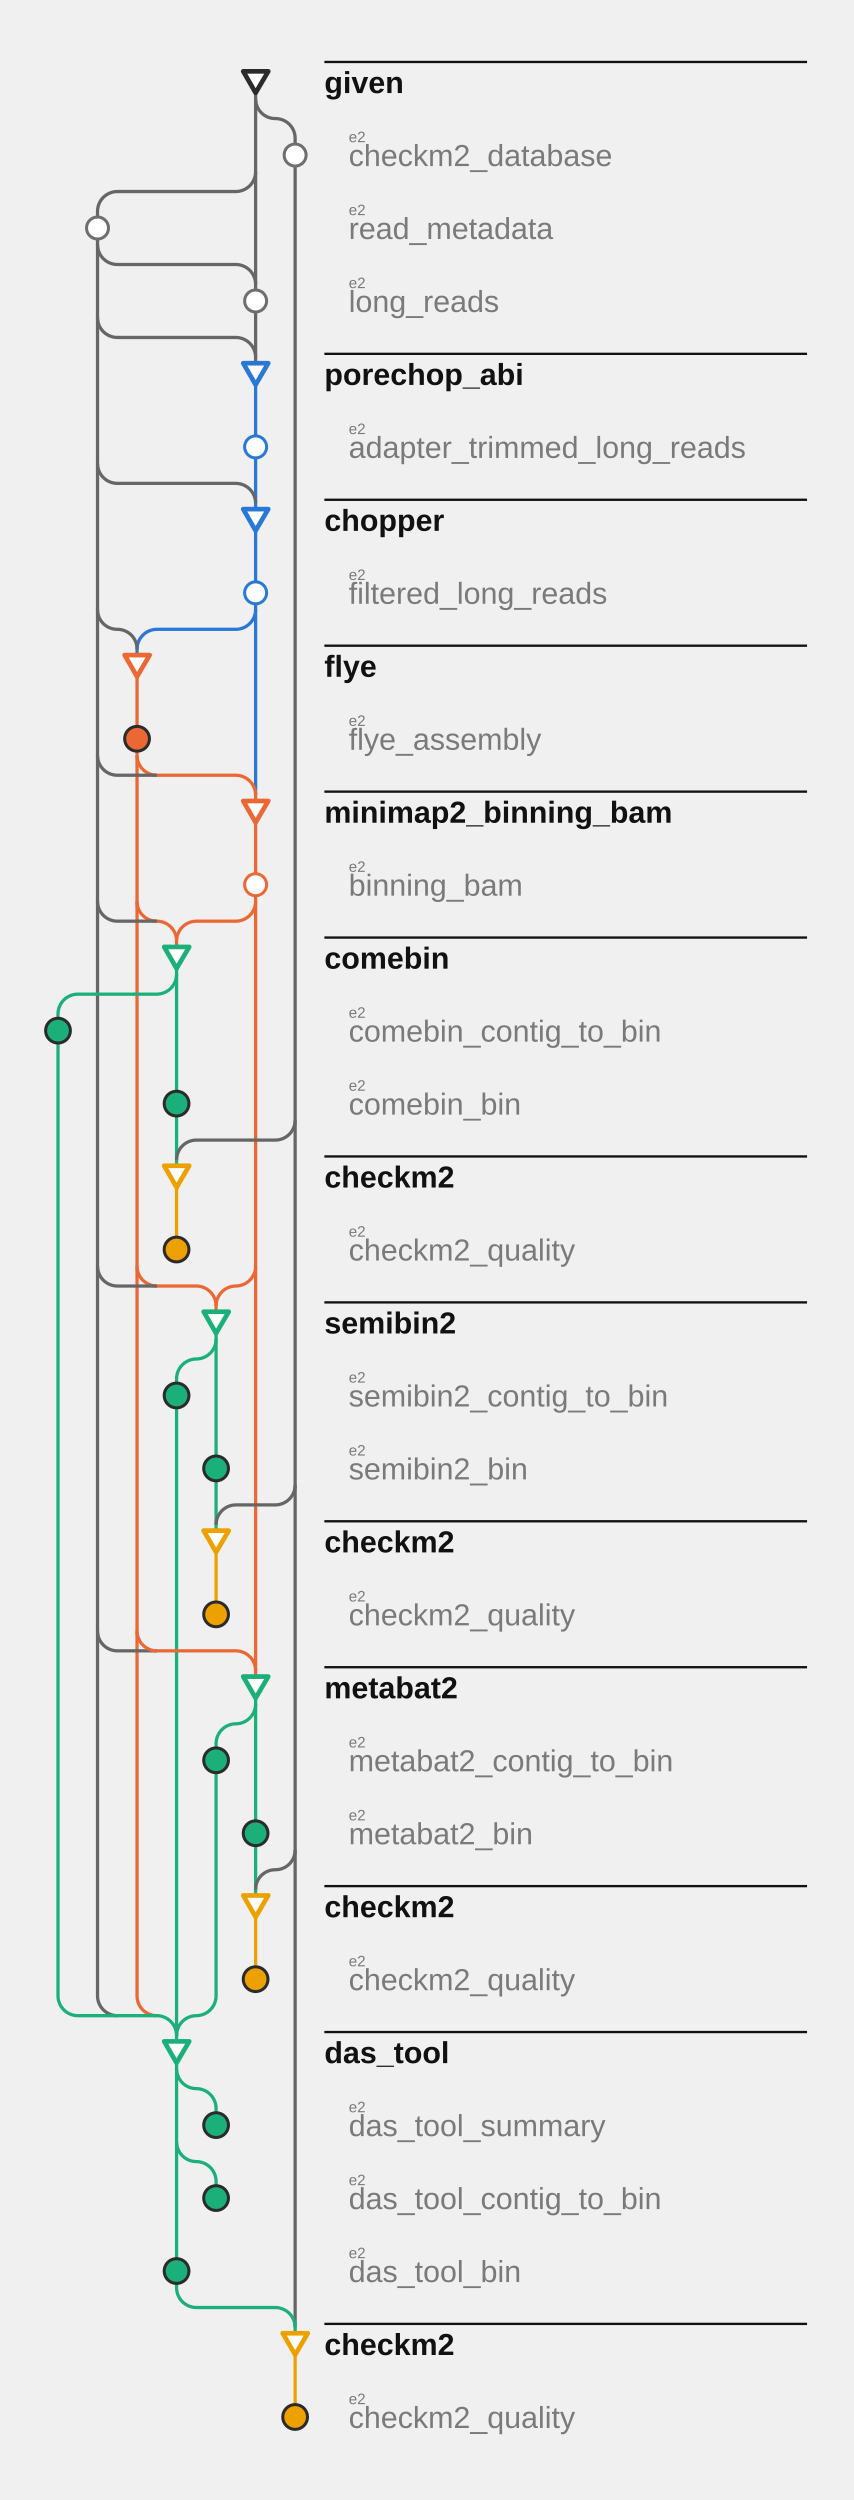
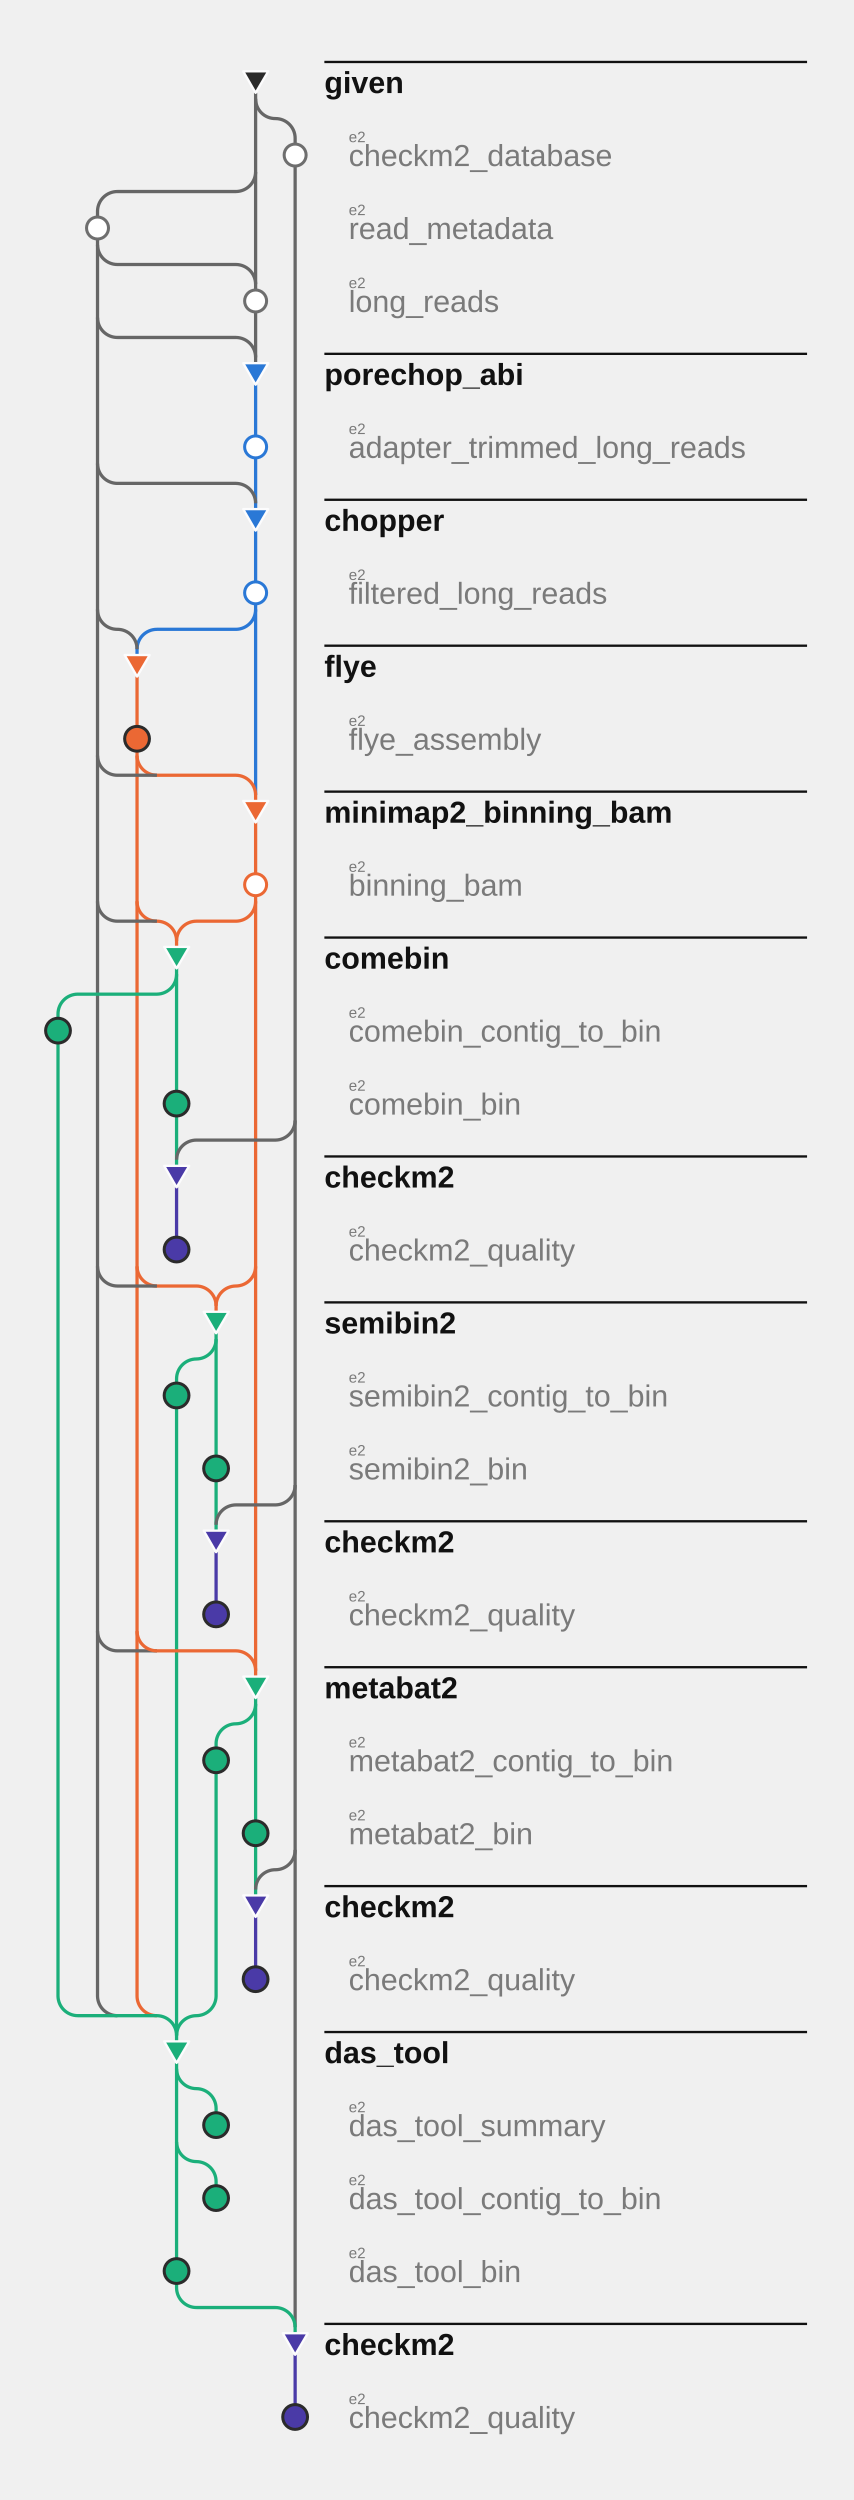
<svg xmlns="http://www.w3.org/2000/svg" width="365" height="1069" viewBox="0 0 365 1069">
  <g fill="none" stroke="#666666" stroke-width="1.4" stroke-linejoin="round" stroke-linecap="butt">
    <path d="M 109.3,39.7 L 109.3,42.2 L 109.3,73.5 L 109.3,121.5 L 109.3,124.0" />
    <path d="M 109.3,133.4 L 109.3,152.8 L 109.3,155.3" />
    <path d="M 109.3,164.5 L 109.3,186.4" stroke="#2a78d6" />
    <path d="M 109.3,195.8 L 109.3,215.2 L 109.3,217.7" stroke="#2a78d6" />
    <path d="M 109.3,226.9 L 109.3,248.8" stroke="#2a78d6" />
    <path d="M 109.3,258.2 L 109.3,260.6 L 109.3,339.9" stroke="#2a78d6" />
    <path d="M 109.3,342.5 L 109.3,339.9 A 8.5,8.5 0 0 0 100.9,331.5 L 67.1,331.5 A 8.5,8.5 0 0 1 58.6,323.1" stroke="#eb6834" />
    <path d="M 109.3,351.7 L 109.3,373.6" stroke="#eb6834" />
    <path d="M 109.3,383.0 L 109.3,385.4 L 109.3,541.5 L 109.3,714.4 L 109.3,716.9" stroke="#eb6834" />
    <path d="M 109.3,726.1 L 109.3,728.6 L 109.3,778.6" stroke="#1baf7a" />
    <path d="M 109.3,789.2 L 109.3,808.0 L 109.3,810.5" stroke="#1baf7a" />
-     <path d="M 109.3,819.7 L 109.3,841.0" stroke="#eda100" />
+     <path d="M 109.3,819.7 L 109.3,841.0" stroke="#4a3aa7" />
    <path d="M 126.2,61.6 L 126.2,59.1 A 8.4,8.4 0 0 0 117.8,50.7 A 8.4,8.4 0 0 1 109.3,42.2" />
    <path d="M 126.2,71.0 L 126.2,479.1 L 126.2,635.0 L 126.2,791.0 L 126.2,995.1" />
    <path d="M 126.2,997.7 L 126.2,995.1 A 8.5,8.5 0 0 0 117.8,986.7 L 84.0,986.7 A 8.5,8.5 0 0 1 75.5,978.2 L 75.5,976.4" stroke="#1baf7a" />
-     <path d="M 126.2,1006.9 L 126.2,1028.2" stroke="#eda100" />
+     <path d="M 126.2,1006.9 L 126.2,1028.2" stroke="#4a3aa7" />
    <path d="M 41.7,92.8 L 41.7,90.3 A 8.5,8.5 0 0 1 50.2,81.9 L 100.9,81.9 A 8.5,8.5 0 0 0 109.3,73.5" />
    <path d="M 41.7,102.2 L 41.7,104.7 L 41.7,135.8 L 41.7,198.2 L 41.7,260.6 L 41.7,323.1 L 41.7,385.4 L 41.7,541.5 L 41.7,697.5 L 41.7,853.5 A 8.5,8.5 0 0 0 50.2,861.9" />
    <path d="M 75.5,404.9 L 75.5,402.4 A 8.4,8.4 0 0 0 67.1,393.9 A 8.4,8.4 0 0 1 58.6,385.4" stroke="#eb6834" />
    <path d="M 75.5,414.1 L 75.5,416.6 L 75.5,466.6" stroke="#1baf7a" />
    <path d="M 75.5,477.2 L 75.5,495.9 L 75.5,498.5" stroke="#1baf7a" />
-     <path d="M 75.5,507.7 L 75.5,529.0" stroke="#eda100" />
+     <path d="M 75.5,507.7 L 75.5,529.0" stroke="#4a3aa7" />
    <path d="M 75.5,591.4 L 75.5,589.5 A 8.5,8.5 0 0 1 84.0,581.1 A 8.5,8.5 0 0 0 92.4,572.6" stroke="#1baf7a" />
    <path d="M 75.5,602.0 L 75.5,870.4 L 75.5,872.9" stroke="#1baf7a" />
    <path d="M 75.5,882.1 L 75.5,884.6 L 75.5,915.9 L 75.5,965.8" stroke="#1baf7a" />
    <path d="M 92.4,560.9 L 92.4,558.4 A 8.5,8.5 0 0 0 84.0,549.9 L 67.1,549.9 A 8.5,8.5 0 0 1 58.6,541.5" stroke="#eb6834" />
    <path d="M 92.4,570.1 L 92.4,572.6 L 92.4,622.6" stroke="#1baf7a" />
    <path d="M 92.4,633.2 L 92.4,652.0 L 92.4,654.5" stroke="#1baf7a" />
-     <path d="M 92.4,663.7 L 92.4,685.0" stroke="#eda100" />
+     <path d="M 92.4,663.7 L 92.4,685.0" stroke="#4a3aa7" />
    <path d="M 92.4,747.4 L 92.4,745.5 A 8.5,8.5 0 0 1 100.9,737.1 A 8.5,8.5 0 0 0 109.3,728.6" stroke="#1baf7a" />
    <path d="M 92.4,758.0 L 92.4,853.5 A 8.5,8.5 0 0 1 84.0,861.9 A 8.5,8.5 0 0 0 75.5,870.4" stroke="#1baf7a" />
    <path d="M 92.4,903.4 L 92.4,901.5 A 8.5,8.5 0 0 0 84.0,893.1 A 8.5,8.5 0 0 1 75.5,884.6" stroke="#1baf7a" />
    <path d="M 92.4,934.6 L 92.4,932.8 A 8.5,8.5 0 0 0 84.0,924.3 A 8.5,8.5 0 0 1 75.5,915.9" stroke="#1baf7a" />
    <path d="M 58.6,280.1 L 58.6,277.6 A 8.5,8.5 0 0 1 67.1,269.1 L 100.9,269.1 A 8.5,8.5 0 0 0 109.3,260.6" stroke="#2a78d6" />
    <path d="M 58.6,289.3 L 58.6,310.6" stroke="#eb6834" />
    <path d="M 58.6,321.2 L 58.6,323.1 L 58.6,385.4 L 58.6,541.5 L 58.6,697.5 L 58.6,853.5 A 8.4,8.4 0 0 0 67.1,861.9" stroke="#eb6834" />
    <path d="M 67.1,331.5 L 50.2,331.5 A 8.5,8.5 0 0 1 41.7,323.1" />
    <path d="M 67.1,393.9 L 50.2,393.9 A 8.5,8.5 0 0 1 41.7,385.4" />
    <path d="M 67.1,549.9 L 50.2,549.9 A 8.5,8.5 0 0 1 41.7,541.5" />
    <path d="M 67.1,705.9 L 50.2,705.9 A 8.5,8.5 0 0 1 41.7,697.5" />
    <path d="M 24.8,435.4 L 24.8,433.6 A 8.5,8.5 0 0 1 33.3,425.1 L 67.1,425.1 A 8.5,8.5 0 0 0 75.5,416.6" stroke="#1baf7a" />
    <path d="M 24.8,446.0 L 24.8,853.5 A 8.5,8.5 0 0 0 33.3,861.9 L 50.2,861.9 L 67.1,861.9 A 8.5,8.5 0 0 1 75.5,870.4" stroke="#1baf7a" />
    <path d="M 126.2,479.1 A 8.5,8.5 0 0 1 117.8,487.5 L 84.0,487.5 A 8.5,8.5 0 0 0 75.5,495.9" />
    <path d="M 126.2,635.0 A 8.5,8.5 0 0 1 117.8,643.5 L 100.9,643.5 A 8.5,8.5 0 0 0 92.4,652.0" />
    <path d="M 126.2,791.0 A 8.4,8.4 0 0 1 117.8,799.5 A 8.4,8.4 0 0 0 109.3,808.0" />
    <path d="M 41.7,104.7 A 8.5,8.5 0 0 0 50.2,113.1 L 100.9,113.1 A 8.5,8.5 0 0 1 109.3,121.5" />
    <path d="M 41.7,135.8 A 8.5,8.5 0 0 0 50.2,144.3 L 100.9,144.3 A 8.5,8.5 0 0 1 109.3,152.8" />
    <path d="M 41.7,198.2 A 8.5,8.5 0 0 0 50.2,206.7 L 100.9,206.7 A 8.5,8.5 0 0 1 109.3,215.2" />
    <path d="M 41.7,260.6 A 8.4,8.4 0 0 0 50.2,269.1 A 8.4,8.4 0 0 1 58.6,277.6" />
    <path d="M 109.3,714.4 A 8.5,8.5 0 0 0 100.9,705.9 L 67.1,705.9 A 8.5,8.5 0 0 1 58.6,697.5" stroke="#eb6834" />
    <path d="M 109.3,385.4 A 8.5,8.5 0 0 1 100.9,393.9 L 84.0,393.9 A 8.5,8.5 0 0 0 75.5,402.4" stroke="#eb6834" />
    <path d="M 109.3,541.5 A 8.5,8.5 0 0 1 100.9,549.9 A 8.5,8.5 0 0 0 92.4,558.4" stroke="#eb6834" />
  </g>
  <g>
-     <polygon points="104.0,30.5 114.7,30.5 109.3,39.7" fill="#FFFFFF" stroke="#2B2B2B" stroke-width="2.0" stroke-linejoin="round" />
+     <polygon points="104.0,30.5 114.7,30.5 109.3,39.7" fill="#2b2b2b" stroke="#fcfcfd" stroke-width="1.0" stroke-linejoin="round" />
    <line x1="138.7" y1="26.5" x2="345.1" y2="26.5" stroke="#111111" stroke-width="1" />
    <text x="138.7" y="39.8" font-family="Arial" font-size="13" fill="#111111" font-weight="600" text-anchor="start">given</text>
  </g>
  <g>
    <circle cx="126.2" cy="66.3" r="4.7" fill="#FFFFFF" stroke="#6E6E6E" stroke-width="1.3" />
    <text x="149.1" y="60.8" font-family="Arial" font-size="6.5" fill="#7A7A7A" text-anchor="start">e2</text>
    <text x="149.1" y="71.0" font-family="Arial" font-size="13" fill="#7A7A7A" font-weight="normal" text-anchor="start">checkm2_database</text>
  </g>
  <g>
    <circle cx="41.7" cy="97.5" r="4.7" fill="#FFFFFF" stroke="#6E6E6E" stroke-width="1.3" />
    <text x="149.1" y="92.0" font-family="Arial" font-size="6.5" fill="#7A7A7A" text-anchor="start">e2</text>
    <text x="149.1" y="102.2" font-family="Arial" font-size="13" fill="#7A7A7A" font-weight="normal" text-anchor="start">read_metadata</text>
  </g>
  <g>
    <circle cx="109.3" cy="128.7" r="4.7" fill="#FFFFFF" stroke="#6E6E6E" stroke-width="1.3" />
    <text x="149.1" y="123.2" font-family="Arial" font-size="6.5" fill="#7A7A7A" text-anchor="start">e2</text>
    <text x="149.1" y="133.4" font-family="Arial" font-size="13" fill="#7A7A7A" font-weight="normal" text-anchor="start">long_reads</text>
  </g>
  <g>
-     <polygon points="104.0,155.3 114.7,155.3 109.3,164.5" fill="#FFFFFF" stroke="#2a78d6" stroke-width="2.0" stroke-linejoin="round" />
+     <polygon points="104.0,155.3 114.7,155.3 109.3,164.5" fill="#2a78d6" stroke="#fcfcfd" stroke-width="1.0" stroke-linejoin="round" />
    <line x1="138.7" y1="151.3" x2="345.1" y2="151.3" stroke="#111111" stroke-width="1" />
    <text x="138.7" y="164.6" font-family="Arial" font-size="13" fill="#111111" font-weight="600" text-anchor="start">porechop_abi</text>
  </g>
  <g>
    <circle cx="109.3" cy="191.1" r="4.7" fill="#FFFFFF" stroke="#2a78d6" stroke-width="1.3" />
    <text x="149.1" y="185.6" font-family="Arial" font-size="6.5" fill="#7A7A7A" text-anchor="start">e2</text>
    <text x="149.1" y="195.8" font-family="Arial" font-size="13" fill="#7A7A7A" font-weight="normal" text-anchor="start">adapter_trimmed_long_reads</text>
  </g>
  <g>
-     <polygon points="104.0,217.7 114.7,217.7 109.3,226.9" fill="#FFFFFF" stroke="#2a78d6" stroke-width="2.0" stroke-linejoin="round" />
+     <polygon points="104.0,217.7 114.7,217.7 109.3,226.9" fill="#2a78d6" stroke="#fcfcfd" stroke-width="1.0" stroke-linejoin="round" />
    <line x1="138.7" y1="213.7" x2="345.1" y2="213.7" stroke="#111111" stroke-width="1" />
    <text x="138.7" y="227.0" font-family="Arial" font-size="13" fill="#111111" font-weight="600" text-anchor="start">chopper</text>
  </g>
  <g>
    <circle cx="109.3" cy="253.5" r="4.7" fill="#FFFFFF" stroke="#2a78d6" stroke-width="1.3" />
    <text x="149.1" y="248.0" font-family="Arial" font-size="6.5" fill="#7A7A7A" text-anchor="start">e2</text>
    <text x="149.1" y="258.2" font-family="Arial" font-size="13" fill="#7A7A7A" font-weight="normal" text-anchor="start">filtered_long_reads</text>
  </g>
  <g>
-     <polygon points="53.3,280.1 64.0,280.1 58.6,289.3" fill="#FFFFFF" stroke="#eb6834" stroke-width="2.0" stroke-linejoin="round" />
+     <polygon points="53.3,280.1 64.0,280.1 58.6,289.3" fill="#eb6834" stroke="#fcfcfd" stroke-width="1.0" stroke-linejoin="round" />
    <line x1="138.7" y1="276.1" x2="345.1" y2="276.1" stroke="#111111" stroke-width="1" />
    <text x="138.7" y="289.4" font-family="Arial" font-size="13" fill="#111111" font-weight="600" text-anchor="start">flye</text>
  </g>
  <g>
    <circle cx="58.6" cy="315.9" r="5.3" fill="#eb6834" stroke="#2B2B2B" stroke-width="1.3" />
    <text x="149.1" y="310.4" font-family="Arial" font-size="6.5" fill="#7A7A7A" text-anchor="start">e2</text>
    <text x="149.1" y="320.6" font-family="Arial" font-size="13" fill="#7A7A7A" font-weight="normal" text-anchor="start">flye_assembly</text>
  </g>
  <g>
-     <polygon points="104.0,342.5 114.7,342.5 109.3,351.7" fill="#FFFFFF" stroke="#eb6834" stroke-width="2.0" stroke-linejoin="round" />
+     <polygon points="104.0,342.5 114.7,342.5 109.3,351.7" fill="#eb6834" stroke="#fcfcfd" stroke-width="1.0" stroke-linejoin="round" />
    <line x1="138.7" y1="338.5" x2="345.1" y2="338.5" stroke="#111111" stroke-width="1" />
    <text x="138.7" y="351.8" font-family="Arial" font-size="13" fill="#111111" font-weight="600" text-anchor="start">minimap2_binning_bam</text>
  </g>
  <g>
    <circle cx="109.3" cy="378.3" r="4.7" fill="#FFFFFF" stroke="#eb6834" stroke-width="1.3" />
    <text x="149.1" y="372.8" font-family="Arial" font-size="6.5" fill="#7A7A7A" text-anchor="start">e2</text>
    <text x="149.1" y="383.0" font-family="Arial" font-size="13" fill="#7A7A7A" font-weight="normal" text-anchor="start">binning_bam</text>
  </g>
  <g>
-     <polygon points="70.2,404.9 80.9,404.9 75.5,414.1" fill="#FFFFFF" stroke="#1baf7a" stroke-width="2.0" stroke-linejoin="round" />
+     <polygon points="70.2,404.9 80.9,404.9 75.5,414.1" fill="#1baf7a" stroke="#fcfcfd" stroke-width="1.0" stroke-linejoin="round" />
    <line x1="138.7" y1="400.9" x2="345.1" y2="400.9" stroke="#111111" stroke-width="1" />
    <text x="138.7" y="414.2" font-family="Arial" font-size="13" fill="#111111" font-weight="600" text-anchor="start">comebin</text>
  </g>
  <g>
    <circle cx="24.8" cy="440.7" r="5.3" fill="#1baf7a" stroke="#2B2B2B" stroke-width="1.3" />
    <text x="149.1" y="435.2" font-family="Arial" font-size="6.5" fill="#7A7A7A" text-anchor="start">e2</text>
    <text x="149.1" y="445.4" font-family="Arial" font-size="13" fill="#7A7A7A" font-weight="normal" text-anchor="start">comebin_contig_to_bin</text>
  </g>
  <g>
    <circle cx="75.5" cy="471.9" r="5.3" fill="#1baf7a" stroke="#2B2B2B" stroke-width="1.3" />
    <text x="149.1" y="466.4" font-family="Arial" font-size="6.5" fill="#7A7A7A" text-anchor="start">e2</text>
    <text x="149.1" y="476.6" font-family="Arial" font-size="13" fill="#7A7A7A" font-weight="normal" text-anchor="start">comebin_bin</text>
  </g>
  <g>
-     <polygon points="70.2,498.5 80.9,498.5 75.5,507.7" fill="#FFFFFF" stroke="#eda100" stroke-width="2.0" stroke-linejoin="round" />
+     <polygon points="70.2,498.5 80.9,498.5 75.5,507.7" fill="#4a3aa7" stroke="#fcfcfd" stroke-width="1.0" stroke-linejoin="round" />
    <line x1="138.7" y1="494.5" x2="345.1" y2="494.5" stroke="#111111" stroke-width="1" />
    <text x="138.7" y="507.8" font-family="Arial" font-size="13" fill="#111111" font-weight="600" text-anchor="start">checkm2</text>
  </g>
  <g>
-     <circle cx="75.5" cy="534.3" r="5.3" fill="#eda100" stroke="#2B2B2B" stroke-width="1.3" />
+     <circle cx="75.5" cy="534.3" r="5.3" fill="#4a3aa7" stroke="#2B2B2B" stroke-width="1.3" />
    <text x="149.1" y="528.8" font-family="Arial" font-size="6.5" fill="#7A7A7A" text-anchor="start">e2</text>
    <text x="149.1" y="539.0" font-family="Arial" font-size="13" fill="#7A7A7A" font-weight="normal" text-anchor="start">checkm2_quality</text>
  </g>
  <g>
-     <polygon points="87.1,560.9 97.8,560.9 92.4,570.1" fill="#FFFFFF" stroke="#1baf7a" stroke-width="2.0" stroke-linejoin="round" />
+     <polygon points="87.1,560.9 97.8,560.9 92.4,570.1" fill="#1baf7a" stroke="#fcfcfd" stroke-width="1.0" stroke-linejoin="round" />
    <line x1="138.7" y1="556.9" x2="345.1" y2="556.9" stroke="#111111" stroke-width="1" />
    <text x="138.7" y="570.2" font-family="Arial" font-size="13" fill="#111111" font-weight="600" text-anchor="start">semibin2</text>
  </g>
  <g>
    <circle cx="75.5" cy="596.7" r="5.3" fill="#1baf7a" stroke="#2B2B2B" stroke-width="1.3" />
    <text x="149.1" y="591.2" font-family="Arial" font-size="6.5" fill="#7A7A7A" text-anchor="start">e2</text>
    <text x="149.1" y="601.4" font-family="Arial" font-size="13" fill="#7A7A7A" font-weight="normal" text-anchor="start">semibin2_contig_to_bin</text>
  </g>
  <g>
    <circle cx="92.4" cy="627.9" r="5.3" fill="#1baf7a" stroke="#2B2B2B" stroke-width="1.3" />
    <text x="149.1" y="622.4" font-family="Arial" font-size="6.5" fill="#7A7A7A" text-anchor="start">e2</text>
    <text x="149.1" y="632.6" font-family="Arial" font-size="13" fill="#7A7A7A" font-weight="normal" text-anchor="start">semibin2_bin</text>
  </g>
  <g>
-     <polygon points="87.1,654.5 97.8,654.5 92.4,663.7" fill="#FFFFFF" stroke="#eda100" stroke-width="2.0" stroke-linejoin="round" />
+     <polygon points="87.1,654.5 97.8,654.5 92.4,663.7" fill="#4a3aa7" stroke="#fcfcfd" stroke-width="1.0" stroke-linejoin="round" />
    <line x1="138.7" y1="650.5" x2="345.1" y2="650.5" stroke="#111111" stroke-width="1" />
    <text x="138.7" y="663.8" font-family="Arial" font-size="13" fill="#111111" font-weight="600" text-anchor="start">checkm2</text>
  </g>
  <g>
-     <circle cx="92.4" cy="690.3" r="5.3" fill="#eda100" stroke="#2B2B2B" stroke-width="1.3" />
+     <circle cx="92.4" cy="690.3" r="5.3" fill="#4a3aa7" stroke="#2B2B2B" stroke-width="1.3" />
    <text x="149.1" y="684.8" font-family="Arial" font-size="6.5" fill="#7A7A7A" text-anchor="start">e2</text>
    <text x="149.1" y="695.0" font-family="Arial" font-size="13" fill="#7A7A7A" font-weight="normal" text-anchor="start">checkm2_quality</text>
  </g>
  <g>
-     <polygon points="104.0,716.9 114.7,716.9 109.3,726.1" fill="#FFFFFF" stroke="#1baf7a" stroke-width="2.0" stroke-linejoin="round" />
+     <polygon points="104.0,716.9 114.7,716.9 109.3,726.1" fill="#1baf7a" stroke="#fcfcfd" stroke-width="1.0" stroke-linejoin="round" />
    <line x1="138.7" y1="712.9" x2="345.1" y2="712.9" stroke="#111111" stroke-width="1" />
    <text x="138.7" y="726.2" font-family="Arial" font-size="13" fill="#111111" font-weight="600" text-anchor="start">metabat2</text>
  </g>
  <g>
    <circle cx="92.4" cy="752.7" r="5.3" fill="#1baf7a" stroke="#2B2B2B" stroke-width="1.3" />
    <text x="149.1" y="747.2" font-family="Arial" font-size="6.5" fill="#7A7A7A" text-anchor="start">e2</text>
    <text x="149.1" y="757.4" font-family="Arial" font-size="13" fill="#7A7A7A" font-weight="normal" text-anchor="start">metabat2_contig_to_bin</text>
  </g>
  <g>
    <circle cx="109.3" cy="783.9" r="5.3" fill="#1baf7a" stroke="#2B2B2B" stroke-width="1.3" />
    <text x="149.1" y="778.4" font-family="Arial" font-size="6.5" fill="#7A7A7A" text-anchor="start">e2</text>
    <text x="149.1" y="788.6" font-family="Arial" font-size="13" fill="#7A7A7A" font-weight="normal" text-anchor="start">metabat2_bin</text>
  </g>
  <g>
-     <polygon points="104.0,810.5 114.7,810.5 109.3,819.7" fill="#FFFFFF" stroke="#eda100" stroke-width="2.0" stroke-linejoin="round" />
+     <polygon points="104.0,810.5 114.7,810.5 109.3,819.7" fill="#4a3aa7" stroke="#fcfcfd" stroke-width="1.0" stroke-linejoin="round" />
    <line x1="138.7" y1="806.5" x2="345.1" y2="806.5" stroke="#111111" stroke-width="1" />
    <text x="138.7" y="819.8" font-family="Arial" font-size="13" fill="#111111" font-weight="600" text-anchor="start">checkm2</text>
  </g>
  <g>
-     <circle cx="109.3" cy="846.3" r="5.3" fill="#eda100" stroke="#2B2B2B" stroke-width="1.3" />
+     <circle cx="109.3" cy="846.3" r="5.3" fill="#4a3aa7" stroke="#2B2B2B" stroke-width="1.3" />
    <text x="149.1" y="840.8" font-family="Arial" font-size="6.5" fill="#7A7A7A" text-anchor="start">e2</text>
    <text x="149.1" y="851.0" font-family="Arial" font-size="13" fill="#7A7A7A" font-weight="normal" text-anchor="start">checkm2_quality</text>
  </g>
  <g>
-     <polygon points="70.2,872.9 80.9,872.9 75.5,882.1" fill="#FFFFFF" stroke="#1baf7a" stroke-width="2.0" stroke-linejoin="round" />
+     <polygon points="70.2,872.9 80.9,872.9 75.5,882.1" fill="#1baf7a" stroke="#fcfcfd" stroke-width="1.0" stroke-linejoin="round" />
    <line x1="138.7" y1="868.9" x2="345.1" y2="868.9" stroke="#111111" stroke-width="1" />
    <text x="138.7" y="882.2" font-family="Arial" font-size="13" fill="#111111" font-weight="600" text-anchor="start">das_tool</text>
  </g>
  <g>
    <circle cx="92.4" cy="908.7" r="5.3" fill="#1baf7a" stroke="#2B2B2B" stroke-width="1.3" />
    <text x="149.1" y="903.2" font-family="Arial" font-size="6.5" fill="#7A7A7A" text-anchor="start">e2</text>
    <text x="149.1" y="913.4" font-family="Arial" font-size="13" fill="#7A7A7A" font-weight="normal" text-anchor="start">das_tool_summary</text>
  </g>
  <g>
    <circle cx="92.4" cy="939.9" r="5.3" fill="#1baf7a" stroke="#2B2B2B" stroke-width="1.3" />
    <text x="149.1" y="934.4" font-family="Arial" font-size="6.5" fill="#7A7A7A" text-anchor="start">e2</text>
    <text x="149.1" y="944.6" font-family="Arial" font-size="13" fill="#7A7A7A" font-weight="normal" text-anchor="start">das_tool_contig_to_bin</text>
  </g>
  <g>
    <circle cx="75.5" cy="971.1" r="5.3" fill="#1baf7a" stroke="#2B2B2B" stroke-width="1.3" />
    <text x="149.1" y="965.6" font-family="Arial" font-size="6.5" fill="#7A7A7A" text-anchor="start">e2</text>
    <text x="149.1" y="975.8" font-family="Arial" font-size="13" fill="#7A7A7A" font-weight="normal" text-anchor="start">das_tool_bin</text>
  </g>
  <g>
-     <polygon points="120.9,997.7 131.6,997.7 126.2,1006.9" fill="#FFFFFF" stroke="#eda100" stroke-width="2.0" stroke-linejoin="round" />
+     <polygon points="120.9,997.7 131.6,997.7 126.2,1006.9" fill="#4a3aa7" stroke="#fcfcfd" stroke-width="1.0" stroke-linejoin="round" />
    <line x1="138.7" y1="993.7" x2="345.1" y2="993.7" stroke="#111111" stroke-width="1" />
    <text x="138.7" y="1007.0" font-family="Arial" font-size="13" fill="#111111" font-weight="600" text-anchor="start">checkm2</text>
  </g>
  <g>
-     <circle cx="126.2" cy="1033.5" r="5.3" fill="#eda100" stroke="#2B2B2B" stroke-width="1.3" />
+     <circle cx="126.2" cy="1033.5" r="5.3" fill="#4a3aa7" stroke="#2B2B2B" stroke-width="1.3" />
    <text x="149.1" y="1028.0" font-family="Arial" font-size="6.5" fill="#7A7A7A" text-anchor="start">e2</text>
    <text x="149.1" y="1038.2" font-family="Arial" font-size="13" fill="#7A7A7A" font-weight="normal" text-anchor="start">checkm2_quality</text>
  </g>
</svg>
